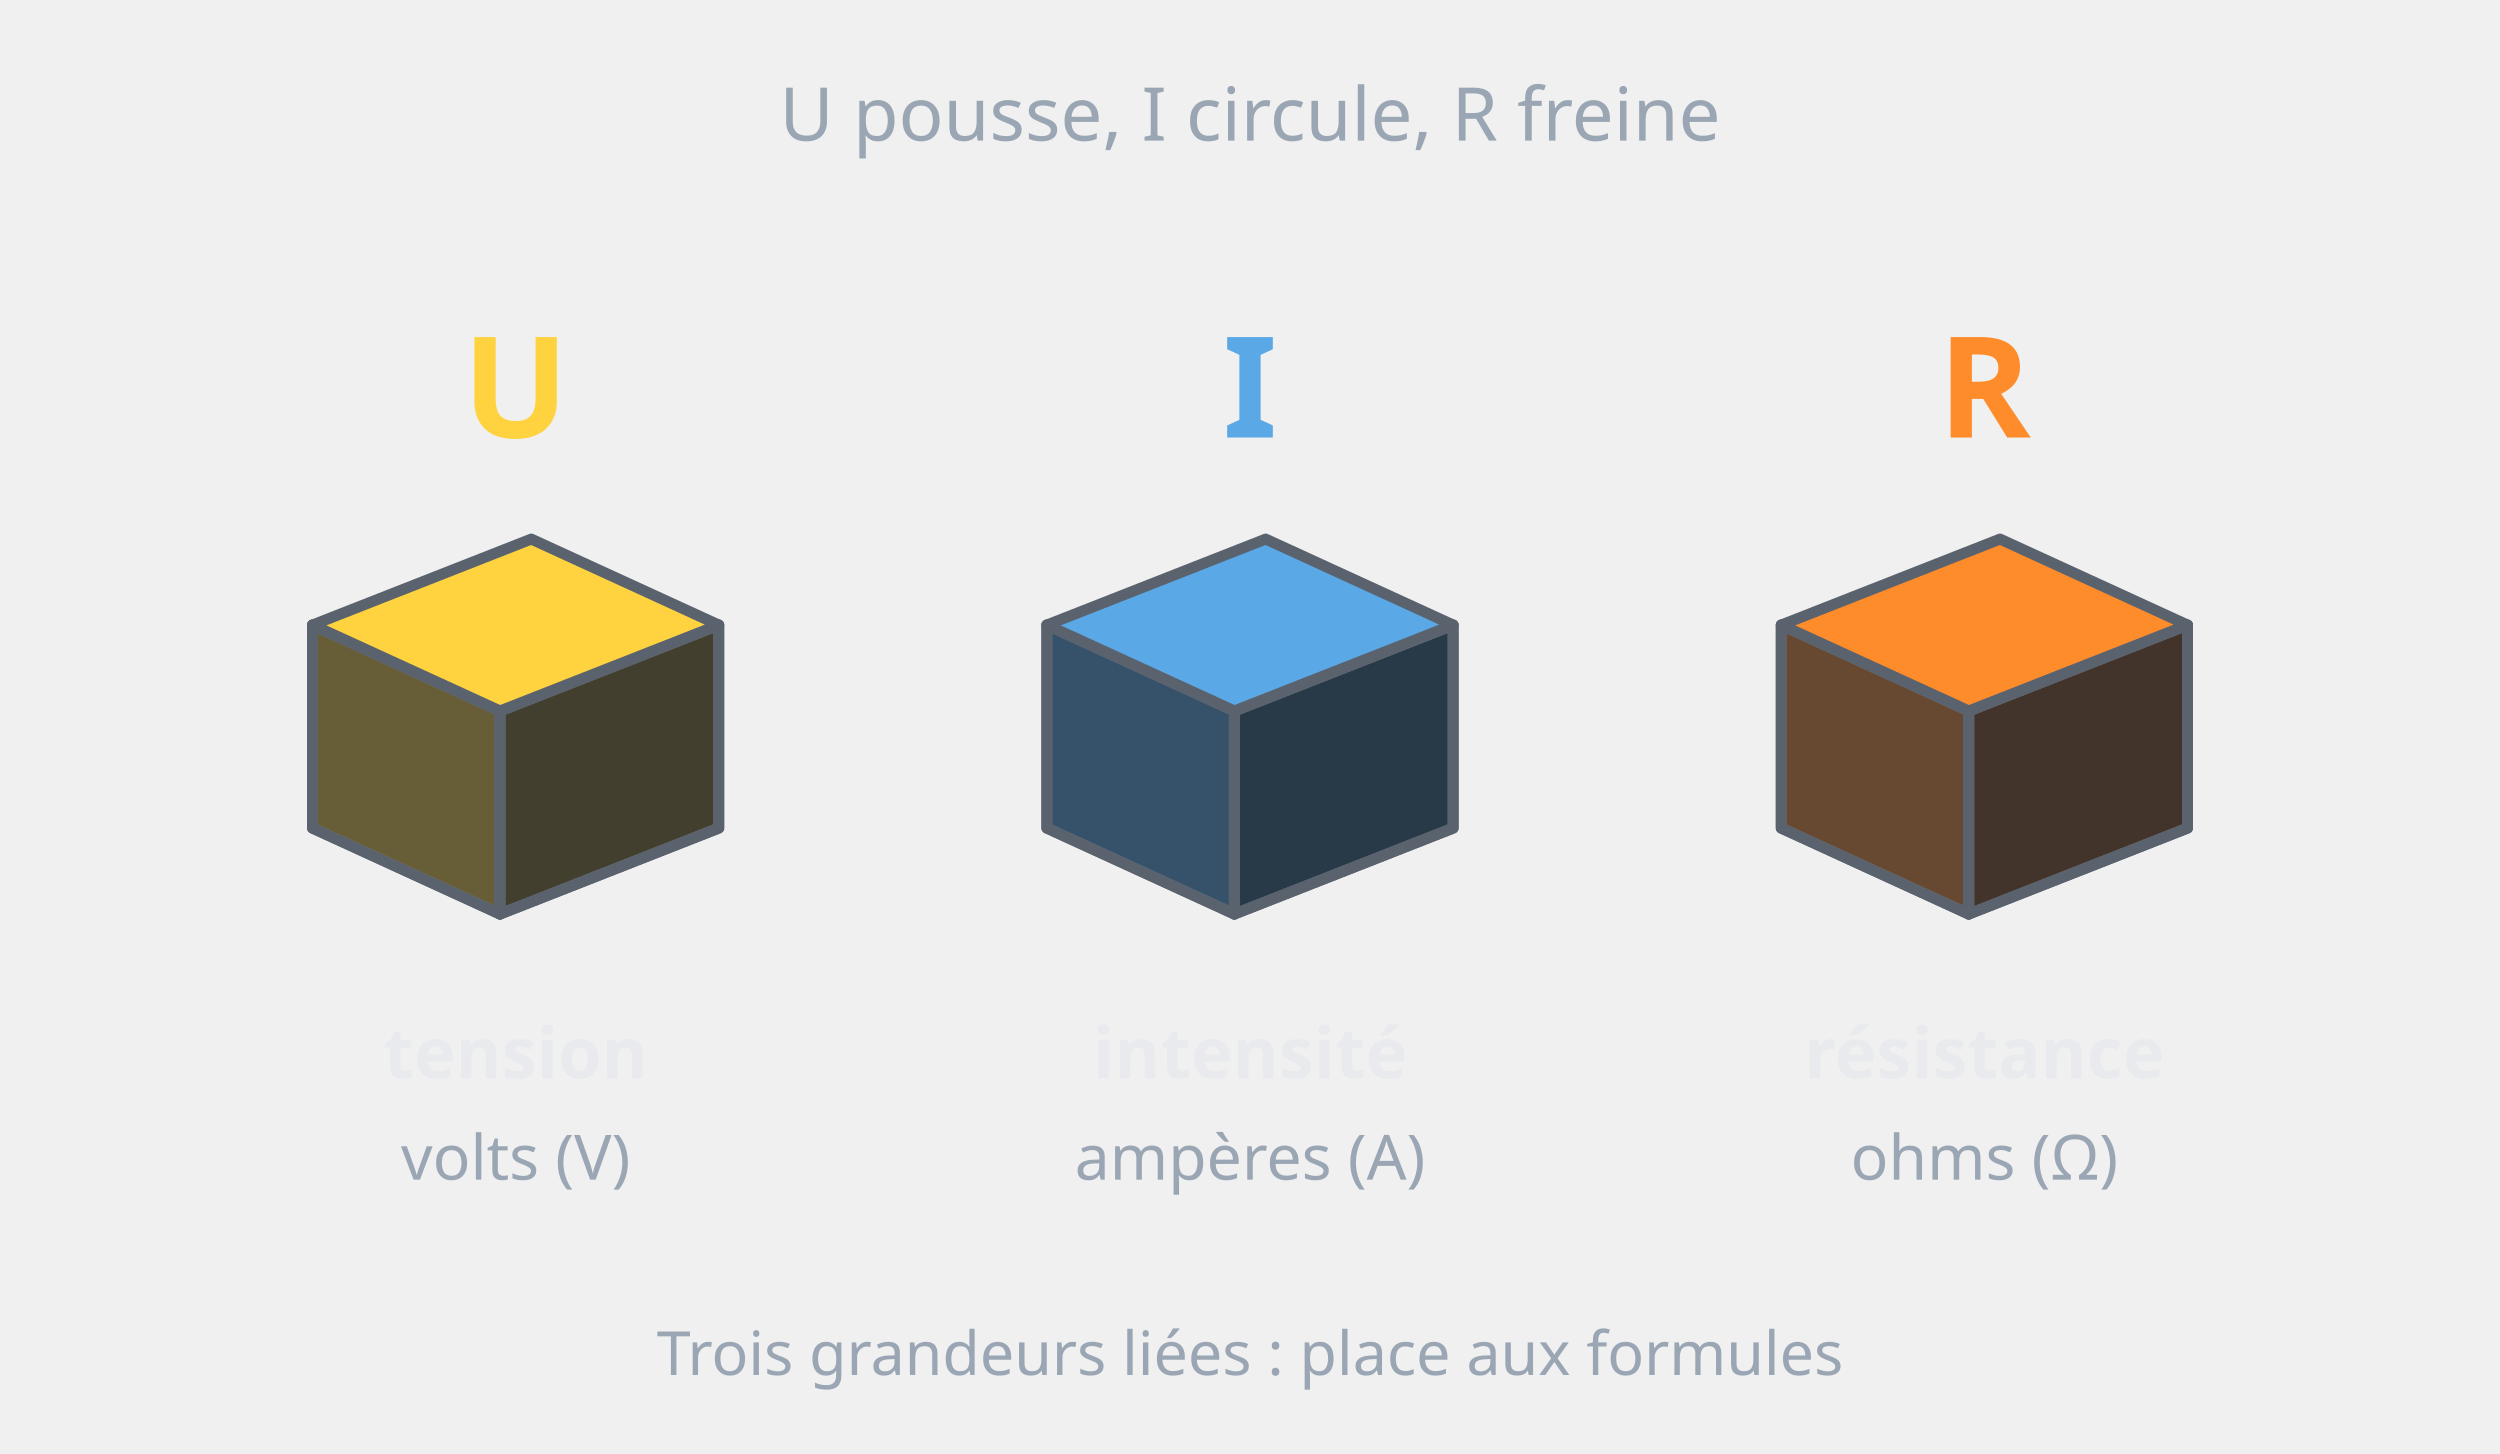
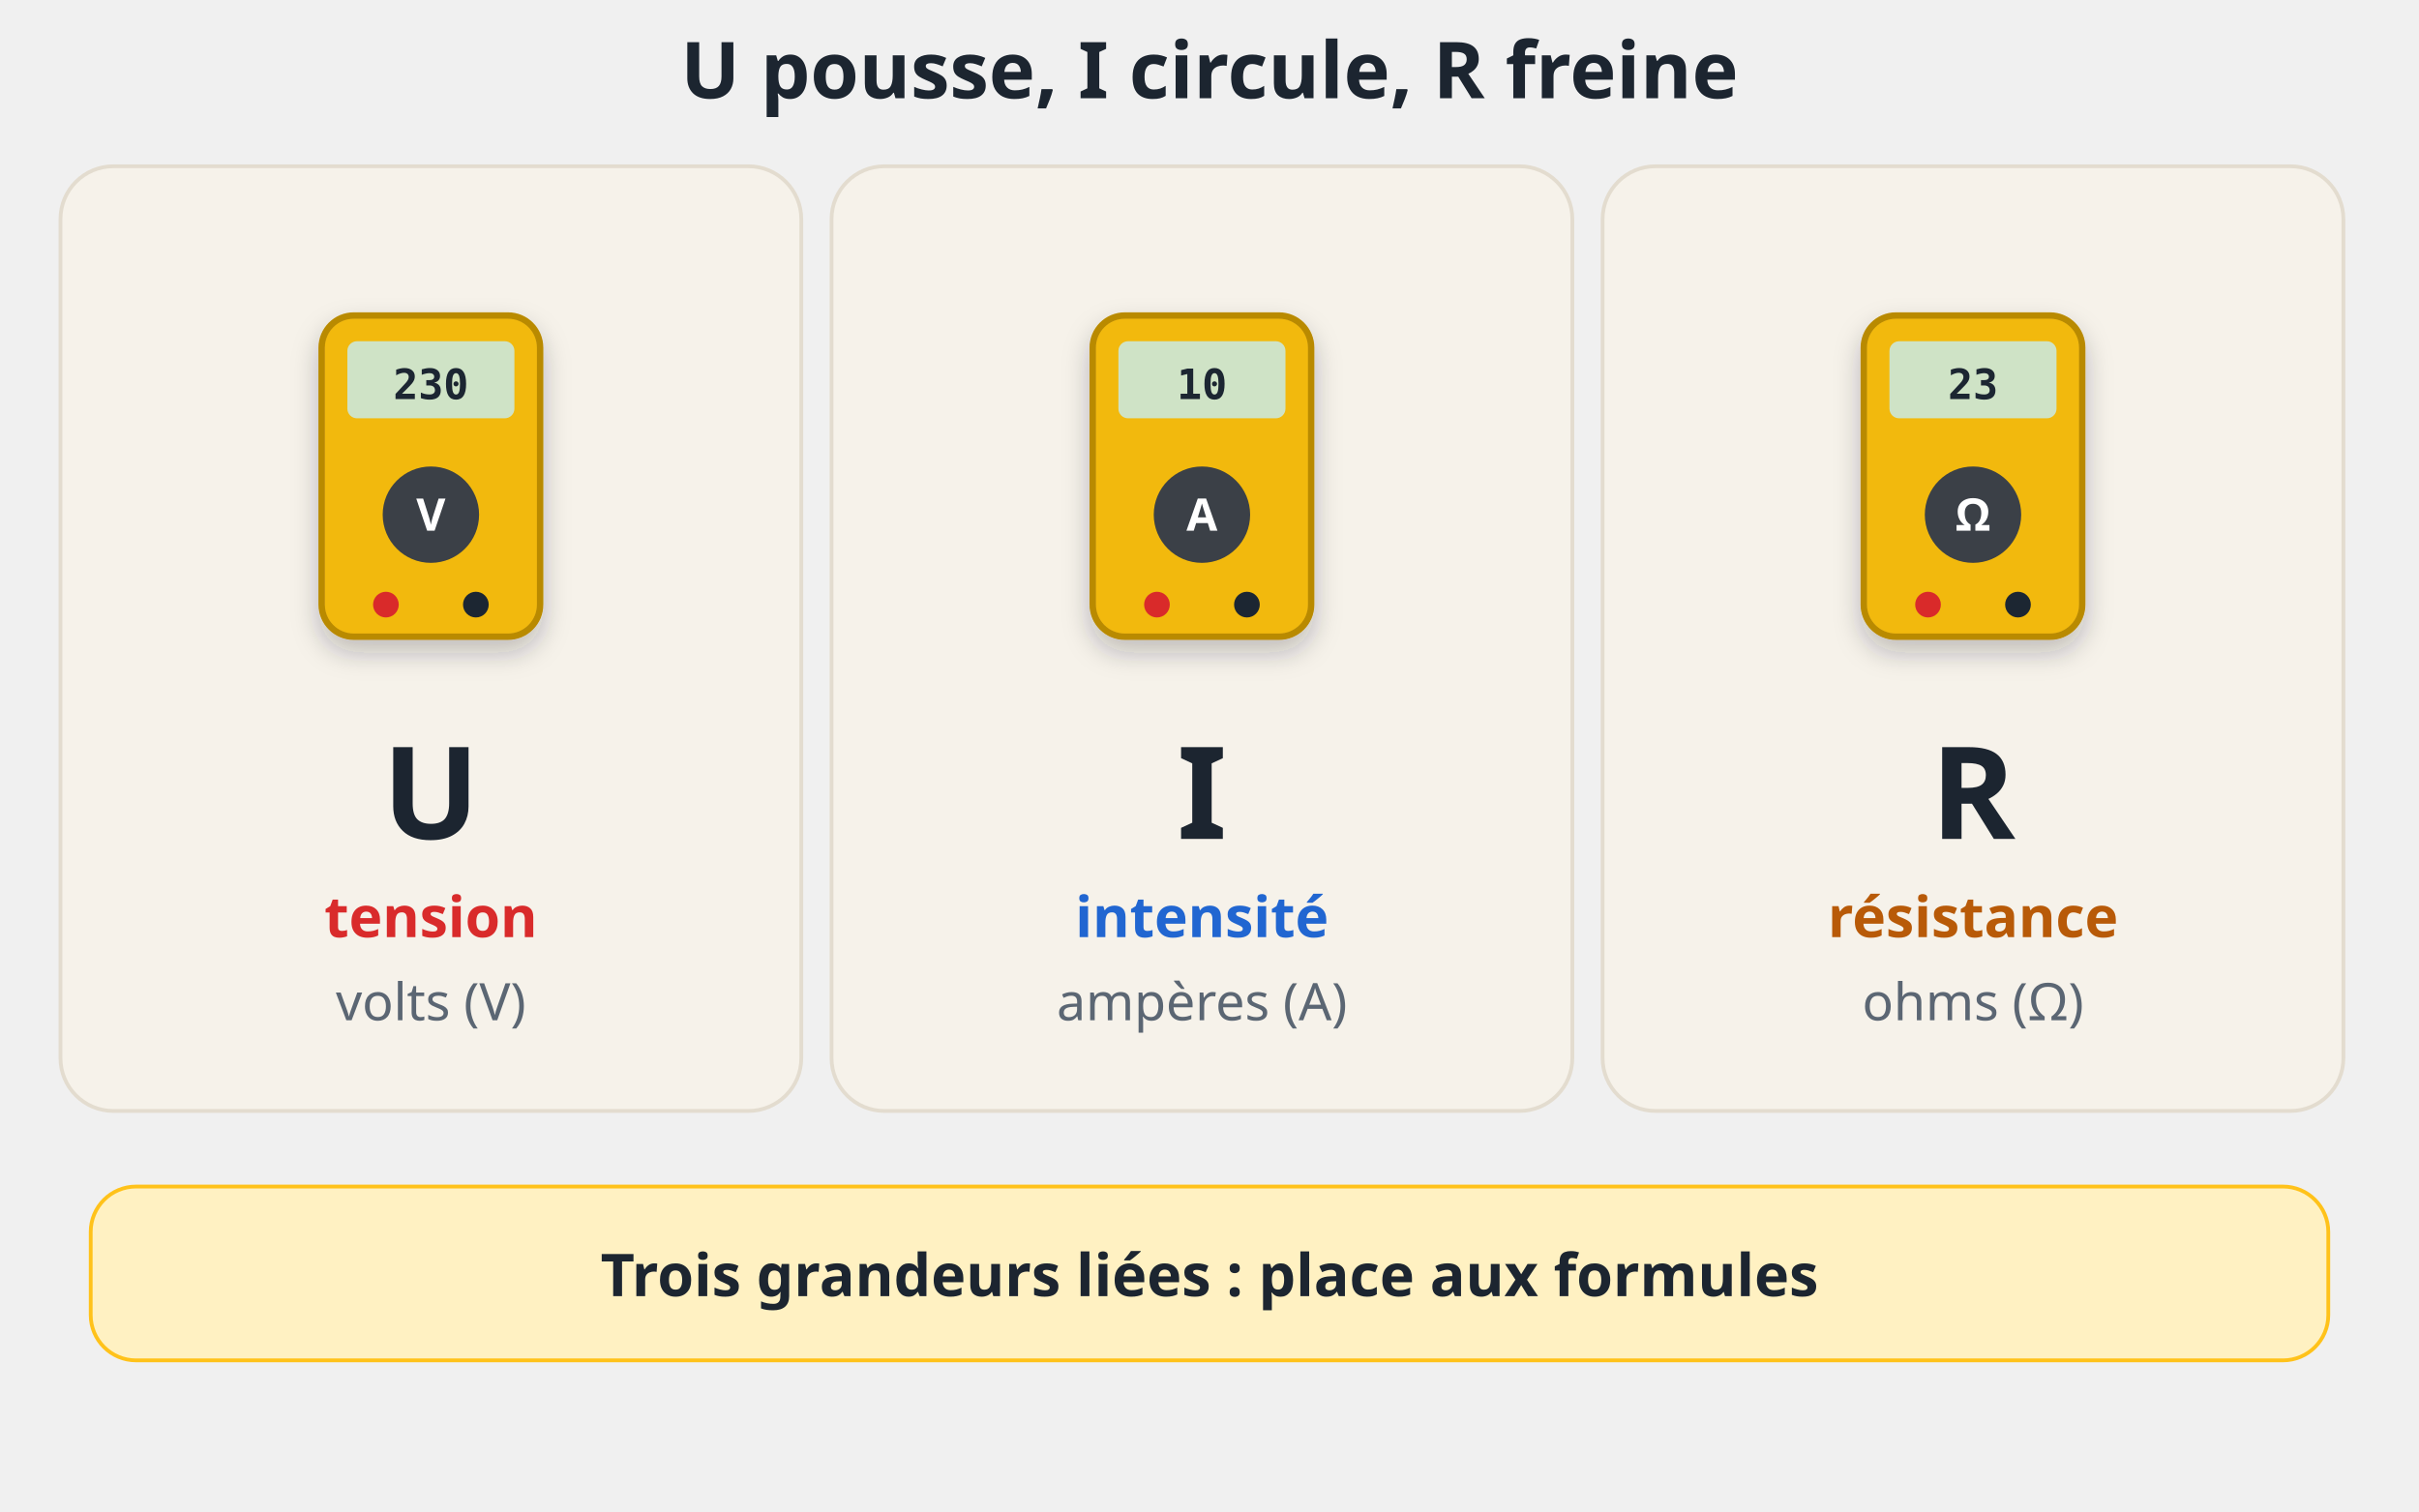
- <svg xmlns="http://www.w3.org/2000/svg" viewBox="0 0 320 186" font-family="'Segoe UI',system-ui,sans-serif" role="img" aria-label="Rappel : U la tension en volts pousse, I l'intensité en ampères circule, R la résistance en ohms freine">
-   <text x="160" y="18" text-anchor="middle" font-size="9.5" fill="#9aa6b3" font-weight="normal">U pousse, I circule, R freine</text>
-   <polygon points="40,80 64,91 64,117 40,106" fill="#262c34" stroke="#5a626e" stroke-width="1.4" stroke-linejoin="round" />
-   <polygon points="40,80 64,91 64,117 40,106" fill="#ffd23f" fill-opacity="0.3" stroke="#5a626e" stroke-width="1.4" stroke-linejoin="round" />
-   <polygon points="64,91 92,80 92,106 64,117" fill="#1f242b" stroke="#5a626e" stroke-width="1.4" stroke-linejoin="round" />
-   <polygon points="64,91 92,80 92,106 64,117" fill="#ffd23f" fill-opacity="0.16" stroke="#5a626e" stroke-width="1.4" stroke-linejoin="round" />
-   <polygon points="40,80 68,69 92,80 64,91" fill="#ffd23f" stroke="#5a626e" stroke-width="1.4" stroke-linejoin="round" />
-   <text x="66" y="56" text-anchor="middle" font-size="18" fill="#ffd23f" font-weight="bold">U</text>
-   <text x="66" y="138" text-anchor="middle" font-size="9" fill="#e8eaed" font-weight="bold">tension</text>
-   <text x="66" y="151" text-anchor="middle" font-size="8" fill="#9aa6b3" font-weight="normal">volts (V)</text>
-   <polygon points="134,80 158,91 158,117 134,106" fill="#262c34" stroke="#5a626e" stroke-width="1.4" stroke-linejoin="round" />
-   <polygon points="134,80 158,91 158,117 134,106" fill="#5aa9e6" fill-opacity="0.3" stroke="#5a626e" stroke-width="1.4" stroke-linejoin="round" />
-   <polygon points="158,91 186,80 186,106 158,117" fill="#1f242b" stroke="#5a626e" stroke-width="1.4" stroke-linejoin="round" />
-   <polygon points="158,91 186,80 186,106 158,117" fill="#5aa9e6" fill-opacity="0.16" stroke="#5a626e" stroke-width="1.4" stroke-linejoin="round" />
-   <polygon points="134,80 162,69 186,80 158,91" fill="#5aa9e6" stroke="#5a626e" stroke-width="1.4" stroke-linejoin="round" />
-   <text x="160" y="56" text-anchor="middle" font-size="18" fill="#5aa9e6" font-weight="bold">I</text>
-   <text x="160" y="138" text-anchor="middle" font-size="9" fill="#e8eaed" font-weight="bold">intensité</text>
-   <text x="160" y="151" text-anchor="middle" font-size="8" fill="#9aa6b3" font-weight="normal">ampères (A)</text>
-   <polygon points="228,80 252,91 252,117 228,106" fill="#262c34" stroke="#5a626e" stroke-width="1.4" stroke-linejoin="round" />
-   <polygon points="228,80 252,91 252,117 228,106" fill="#ff8c2b" fill-opacity="0.3" stroke="#5a626e" stroke-width="1.4" stroke-linejoin="round" />
-   <polygon points="252,91 280,80 280,106 252,117" fill="#1f242b" stroke="#5a626e" stroke-width="1.4" stroke-linejoin="round" />
-   <polygon points="252,91 280,80 280,106 252,117" fill="#ff8c2b" fill-opacity="0.16" stroke="#5a626e" stroke-width="1.4" stroke-linejoin="round" />
-   <polygon points="228,80 256,69 280,80 252,91" fill="#ff8c2b" stroke="#5a626e" stroke-width="1.4" stroke-linejoin="round" />
-   <text x="254" y="56" text-anchor="middle" font-size="18" fill="#ff8c2b" font-weight="bold">R</text>
-   <text x="254" y="138" text-anchor="middle" font-size="9" fill="#e8eaed" font-weight="bold">résistance</text>
-   <text x="254" y="151" text-anchor="middle" font-size="8" fill="#9aa6b3" font-weight="normal">ohms (Ω)</text>
-   <text x="160" y="176" text-anchor="middle" font-size="7.8" fill="#9aa6b3" font-weight="normal">Trois grandeurs liées : place aux formules</text>
+ <svg xmlns="http://www.w3.org/2000/svg" viewBox="0 0 640 400" font-family="'Segoe UI',system-ui,sans-serif" role="img" aria-label="Rappel : U, la tension, en volts ; I, l'intensité, en ampères ; R, la résistance, en ohms. Trois grandeurs liées">
+   <defs>
+     <linearGradient id="corps" x1="0" y1="0" x2="1" y2="0">
+       <stop offset="0" stop-color="#eef0f2" />
+       <stop offset=".5" stop-color="#fdfdfd" />
+       <stop offset="1" stop-color="#dfe2e6" />
+     </linearGradient>
+     <linearGradient id="nez" x1="0" y1="0" x2="0" y2="1">
+       <stop offset="0" stop-color="#ffffff" />
+       <stop offset="1" stop-color="#e9ebee" />
+     </linearGradient>
+     <linearGradient id="manette" x1="0" y1="0" x2="0" y2="1">
+       <stop offset="0" stop-color="#4a5058" />
+       <stop offset="1" stop-color="#23272c" />
+     </linearGradient>
+     <radialGradient id="vis" cx=".4" cy=".35" r=".7">
+       <stop offset="0" stop-color="#f1f2f4" />
+       <stop offset="1" stop-color="#8d949c" />
+     </radialGradient>
+     <linearGradient id="cuivreH" x1="0" y1="0" x2="0" y2="1">
+       <stop offset="0" stop-color="#f0b77a" />
+       <stop offset=".5" stop-color="#c9782f" />
+       <stop offset="1" stop-color="#8f4f17" />
+     </linearGradient>
+     <linearGradient id="cuivreV" x1="0" y1="0" x2="1" y2="0">
+       <stop offset="0" stop-color="#8f4f17" />
+       <stop offset=".45" stop-color="#f0b77a" />
+       <stop offset="1" stop-color="#9a5a1f" />
+     </linearGradient>
+     <linearGradient id="acierH" x1="0" y1="0" x2="0" y2="1">
+       <stop offset="0" stop-color="#f4f5f7" />
+       <stop offset=".5" stop-color="#aab1b9" />
+       <stop offset="1" stop-color="#7d858e" />
+     </linearGradient>
+     <linearGradient id="cylH" x1="0" y1="0" x2="0" y2="1">
+       <stop offset="0" stop-color="#d9dde1" />
+       <stop offset=".35" stop-color="#ffffff" />
+       <stop offset="1" stop-color="#c3c8ce" />
+     </linearGradient>
+     <linearGradient id="gaineV" x1="0" y1="0" x2="1" y2="0">
+       <stop offset="0" stop-color="#a81d1d" />
+       <stop offset=".4" stop-color="#ef4a4a" />
+       <stop offset="1" stop-color="#b02020" />
+     </linearGradient>
+     <linearGradient id="chaud" x1="0" y1="0" x2="1" y2="0">
+       <stop offset="0" stop-color="#3a3f46" />
+       <stop offset=".5" stop-color="#e8590c" />
+       <stop offset="1" stop-color="#ff3b1f" />
+     </linearGradient>
+     <linearGradient id="icta" x1="0" y1="0" x2="0" y2="1">
+       <stop offset="0" stop-color="#8d949c" />
+       <stop offset=".3" stop-color="#dfe3e7" />
+       <stop offset="1" stop-color="#6b727a" />
+     </linearGradient>
+     <linearGradient id="tpc" x1="0" y1="0" x2="0" y2="1">
+       <stop offset="0" stop-color="#b02020" />
+       <stop offset=".3" stop-color="#ff6b5e" />
+       <stop offset="1" stop-color="#8e1414" />
+     </linearGradient>
+     <linearGradient id="irl" x1="0" y1="0" x2="0" y2="1">
+       <stop offset="0" stop-color="#aab1b9" />
+       <stop offset=".3" stop-color="#f1f3f5" />
+       <stop offset="1" stop-color="#8d949c" />
+     </linearGradient>
+     <linearGradient id="terre" x1="0" y1="0" x2="0" y2="1">
+       <stop offset="0" stop-color="#c9a877" />
+       <stop offset="1" stop-color="#a98557" />
+     </linearGradient>
+     <pattern id="vj" width="16" height="16" patternUnits="userSpaceOnUse" patternTransform="rotate(35)">
+       <rect width="16" height="16" fill="#2e9e4f" />
+       <rect width="7" height="16" fill="#f2d21a" />
+     </pattern>
+     <filter id="ombre" x="-15%" y="-15%" width="130%" height="140%">
+       <feDropShadow dx="0" dy="4" stdDeviation="4" flood-color="#1b2430" flood-opacity=".25" />
+     </filter>
+     <g id="borne">
+       <rect x="-12" y="-12" width="24" height="24" rx="4" fill="#2b3036" />
+       <circle r="8" fill="url(#vis)" />
+       <rect x="-6" y="-1.2" width="12" height="2.4" rx="1" fill="#5a616a" transform="rotate(-25)" />
+     </g>
+     <linearGradient id="cellule" x1="0" y1="0" x2="1" y2="1">
+       <stop offset="0" stop-color="#2b4a8a" />
+       <stop offset="1" stop-color="#16285a" />
+     </linearGradient>
+     <linearGradient id="cuve" x1="0" y1="0" x2="0" y2="1">
+       <stop offset="0" stop-color="#ff6b5e" />
+       <stop offset=".55" stop-color="#ffb3a0" />
+       <stop offset="1" stop-color="#7fb8f0" />
+     </linearGradient>
+   </defs>
+   <text x="320.0" y="26" text-anchor="middle" font-size="20.8" font-weight="800" fill="#1c2530">U pousse, I circule, R freine</text>
+   <rect x="16" y="44" width="196" height="250" rx="14" fill="#f6f2ea" stroke="#e3dccf" />
+   <g transform="translate(114 126) scale(0.85)" filter="url(#ombre)">
+     <rect x="-34" y="-50" width="68" height="100" rx="10" fill="#f2b90c" stroke="#b98a05" stroke-width="2" />
+     <rect x="-26" y="-42" width="52" height="24" rx="3" fill="#cfe3c6" />
+     <text x="0" y="-24" text-anchor="middle" font-size="13" font-weight="800" font-family="monospace" fill="#1c2530">230</text>
+     <circle cx="0" cy="12" r="15" fill="#3a3f46" />
+     <text x="0" y="17" text-anchor="middle" font-size="14" font-weight="800" fill="#fff">V</text>
+     <circle cx="-14" cy="40" r="4" fill="#d92b2b" />
+     <circle cx="14" cy="40" r="4" fill="#1c2530" />
+   </g>
+   <text x="114" y="222" text-anchor="middle" font-size="34" font-weight="800" fill="#1c2530">U</text>
+   <text x="114" y="248" text-anchor="middle" font-size="15.0" font-weight="800" fill="#d92b2b">tension</text>
+   <text x="114" y="270" text-anchor="middle" font-size="13.7" font-weight="500" fill="#5b6673">volts (V)</text>
+   <rect x="220" y="44" width="196" height="250" rx="14" fill="#f6f2ea" stroke="#e3dccf" />
+   <g transform="translate(318 126) scale(0.85)" filter="url(#ombre)">
+     <rect x="-34" y="-50" width="68" height="100" rx="10" fill="#f2b90c" stroke="#b98a05" stroke-width="2" />
+     <rect x="-26" y="-42" width="52" height="24" rx="3" fill="#cfe3c6" />
+     <text x="0" y="-24" text-anchor="middle" font-size="13" font-weight="800" font-family="monospace" fill="#1c2530">10</text>
+     <circle cx="0" cy="12" r="15" fill="#3a3f46" />
+     <text x="0" y="17" text-anchor="middle" font-size="14" font-weight="800" fill="#fff">A</text>
+     <circle cx="-14" cy="40" r="4" fill="#d92b2b" />
+     <circle cx="14" cy="40" r="4" fill="#1c2530" />
+   </g>
+   <text x="318" y="222" text-anchor="middle" font-size="34" font-weight="800" fill="#1c2530">I</text>
+   <text x="318" y="248" text-anchor="middle" font-size="15.0" font-weight="800" fill="#2166d1">intensité</text>
+   <text x="318" y="270" text-anchor="middle" font-size="13.7" font-weight="500" fill="#5b6673">ampères (A)</text>
+   <rect x="424" y="44" width="196" height="250" rx="14" fill="#f6f2ea" stroke="#e3dccf" />
+   <g transform="translate(522 126) scale(0.85)" filter="url(#ombre)">
+     <rect x="-34" y="-50" width="68" height="100" rx="10" fill="#f2b90c" stroke="#b98a05" stroke-width="2" />
+     <rect x="-26" y="-42" width="52" height="24" rx="3" fill="#cfe3c6" />
+     <text x="0" y="-24" text-anchor="middle" font-size="13" font-weight="800" font-family="monospace" fill="#1c2530">23</text>
+     <circle cx="0" cy="12" r="15" fill="#3a3f46" />
+     <text x="0" y="17" text-anchor="middle" font-size="14" font-weight="800" fill="#fff">Ω</text>
+     <circle cx="-14" cy="40" r="4" fill="#d92b2b" />
+     <circle cx="14" cy="40" r="4" fill="#1c2530" />
+   </g>
+   <text x="522" y="222" text-anchor="middle" font-size="34" font-weight="800" fill="#1c2530">R</text>
+   <text x="522" y="248" text-anchor="middle" font-size="15.0" font-weight="800" fill="#b85a08">résistance</text>
+   <text x="522" y="270" text-anchor="middle" font-size="13.7" font-weight="500" fill="#5b6673">ohms (Ω)</text>
+   <rect x="24" y="314" width="592" height="46" rx="12" fill="#fff1c2" stroke="#ffc21a" />
+   <text x="320" y="343.0" text-anchor="middle" font-size="15.6" font-weight="800" fill="#1c2530">Trois grandeurs liées : place aux formules</text>
</svg>
